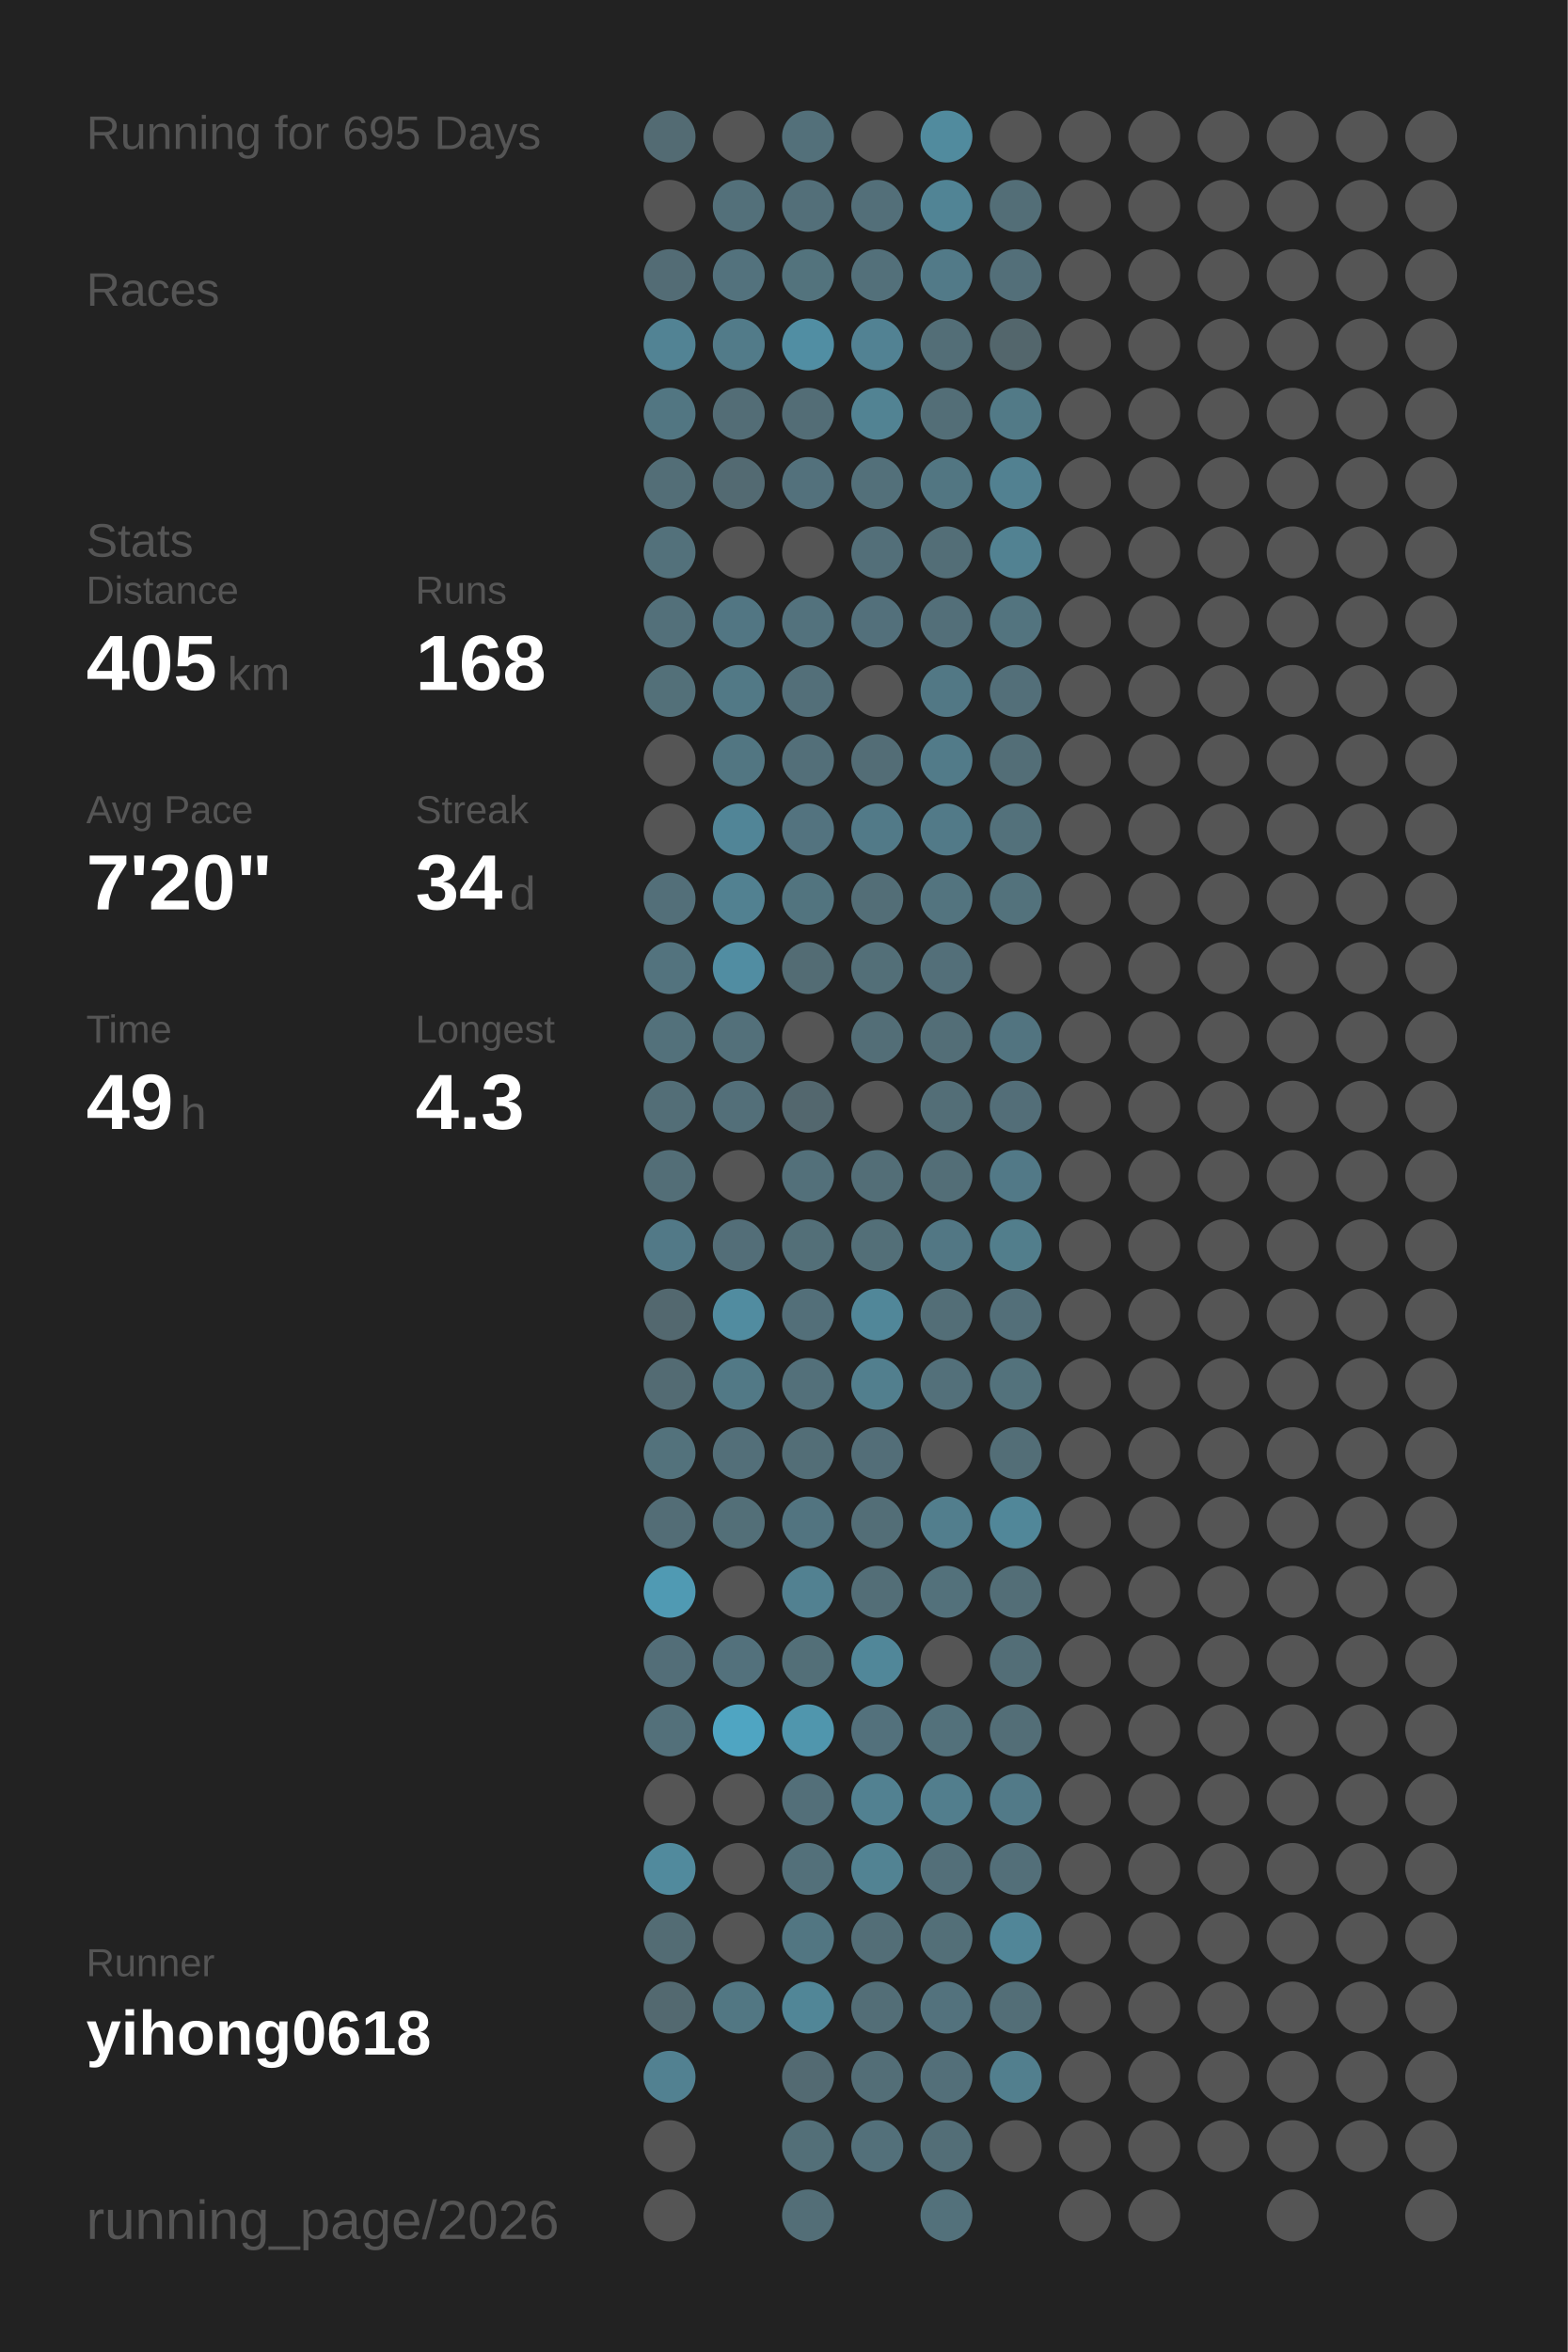
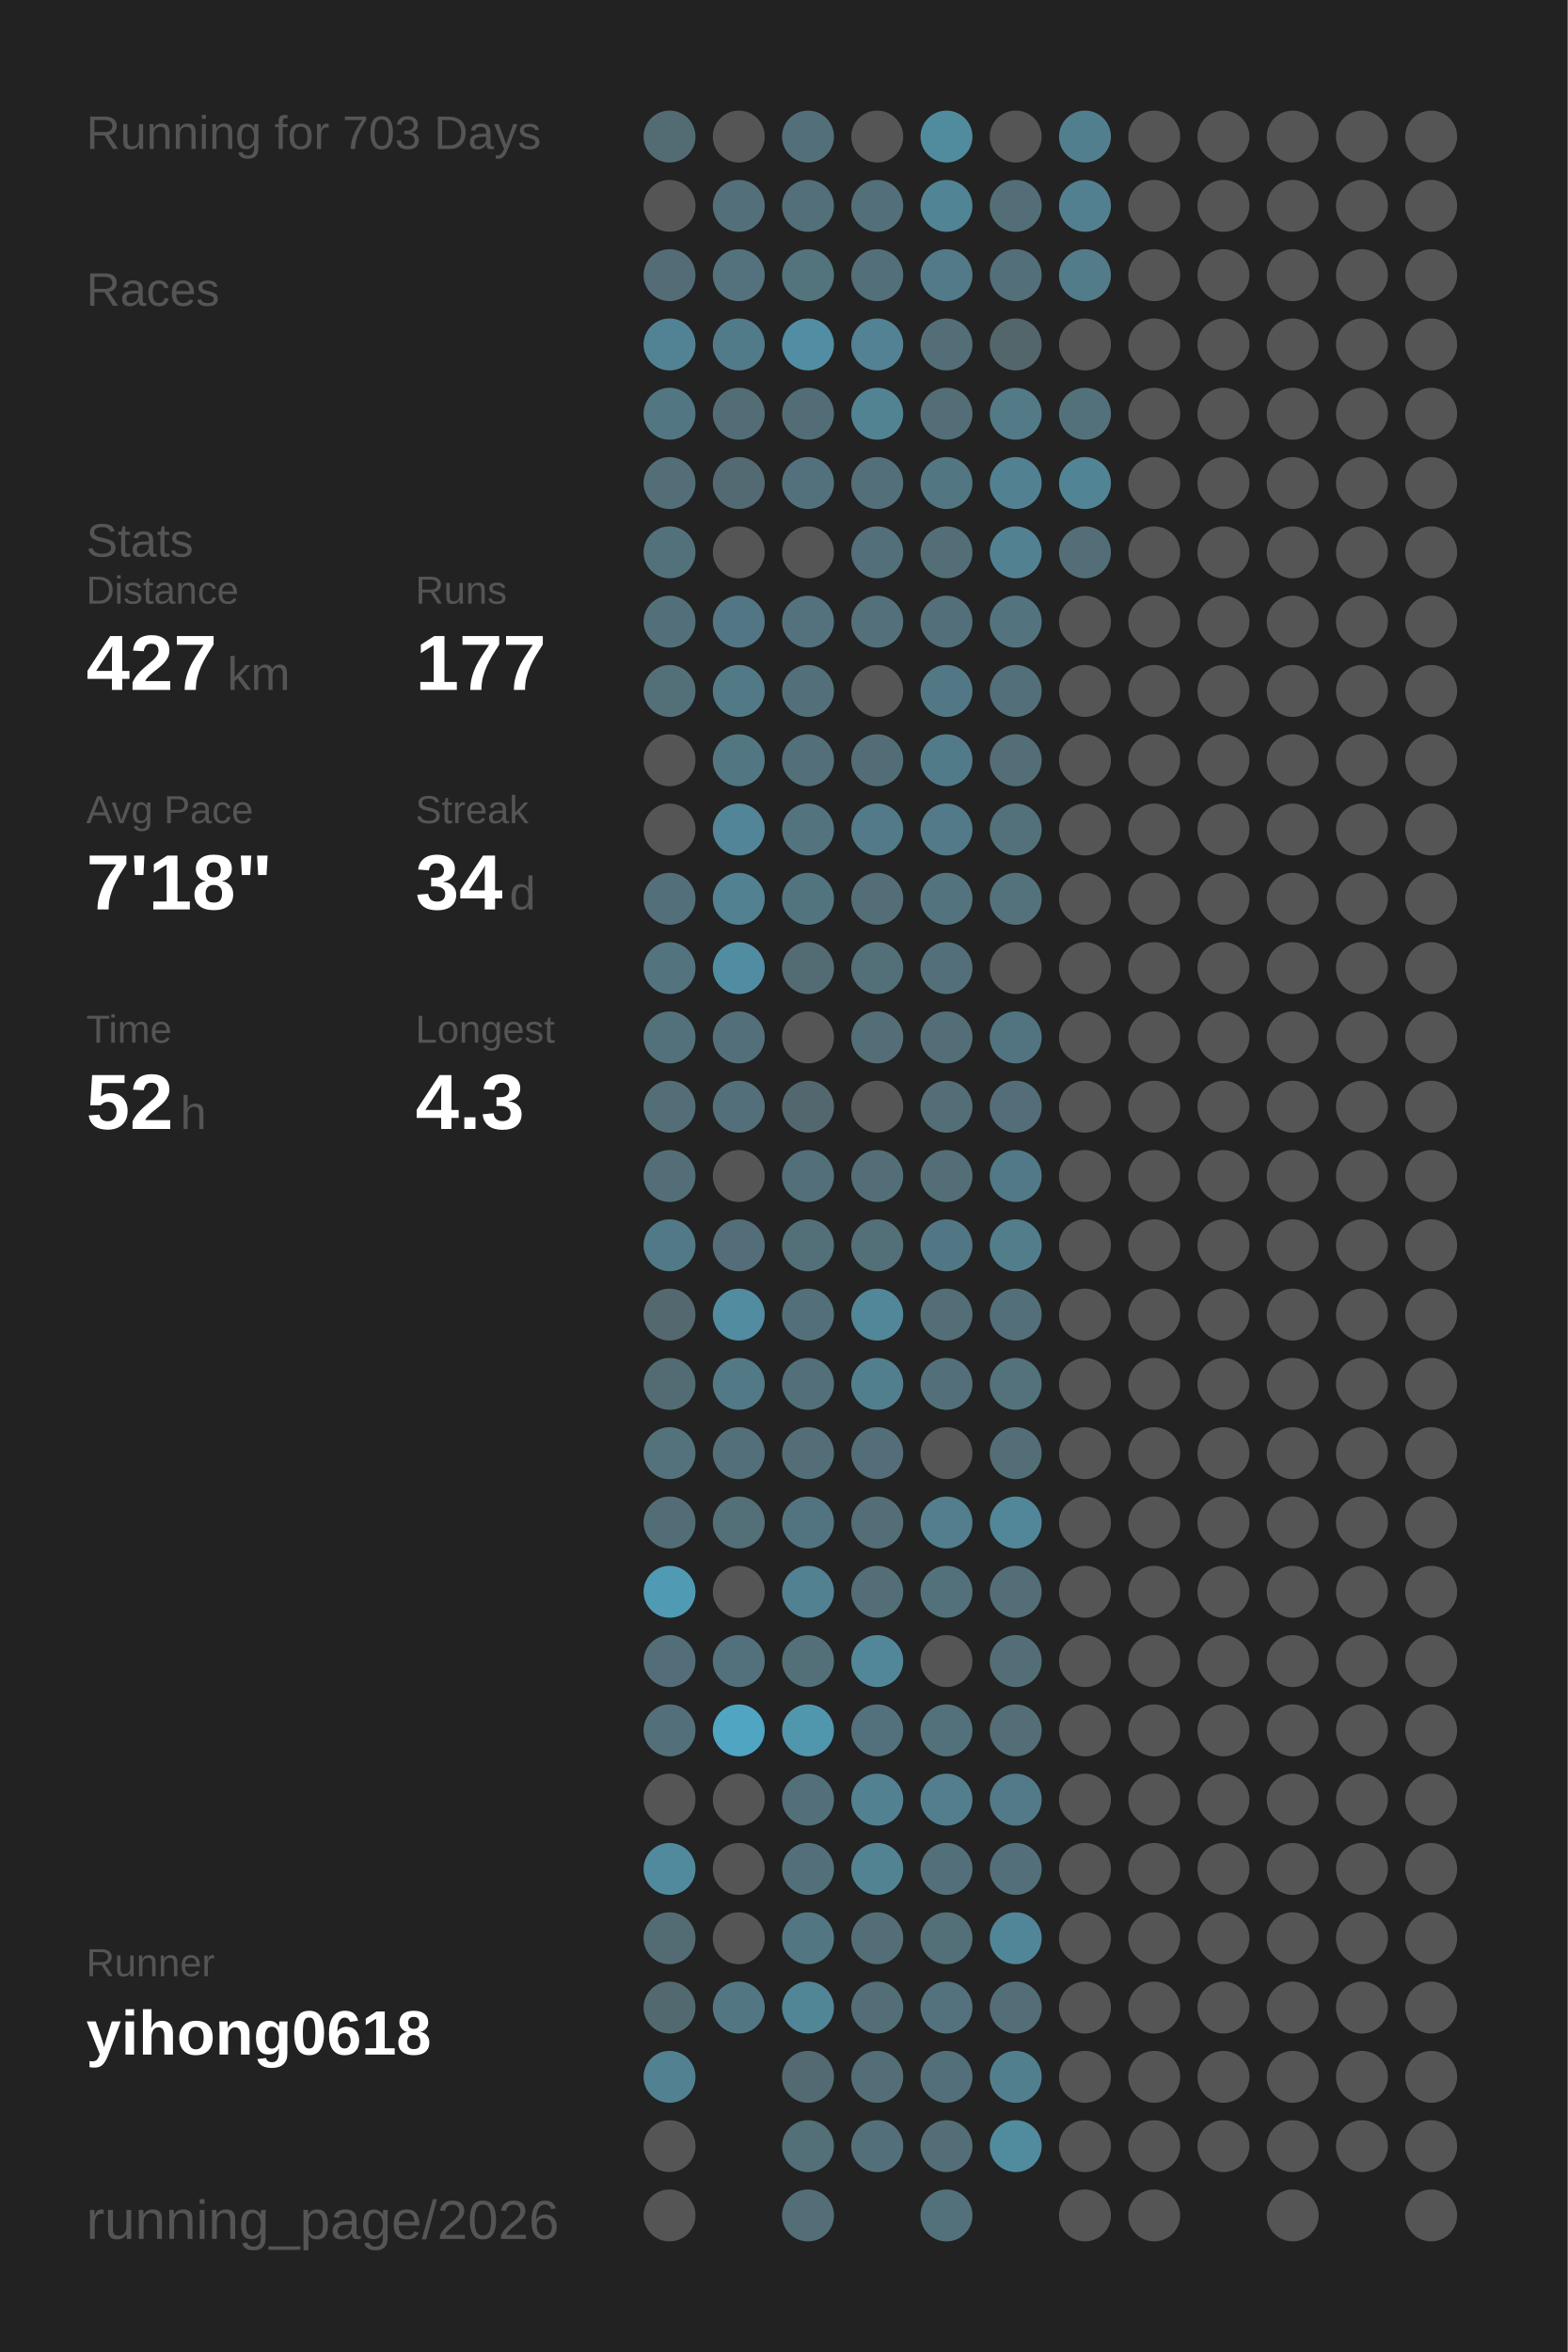
<svg xmlns="http://www.w3.org/2000/svg" baseProfile="full" height="300mm" version="1.1" viewBox="0,0,200,300" width="200mm">
  <defs />
  <rect fill="#222222" height="300" width="200" x="0" y="0" />
-   <text fill="#555555" style="font-size:6px; font-family:Arial;" x="11" y="19">Running for 695 Days</text>
+   <text fill="#555555" style="font-size:6px; font-family:Arial;" x="11" y="19">Running for 703 Days</text>
  <text fill="#555555" style="font-size:6px; font-family:Arial;" x="11" y="39">Races</text>
  <text fill="#555555" style="font-size:6px; font-family:Arial;" x="11" y="71">Stats</text>
  <text fill="#555555" style="font-size:5px; font-family:Arial;" x="11" y="77">Distance</text>
-   <text fill="#FFFFFF" style="font-size:10px; font-family:Arial; font-weight:bold;" x="11" y="88">405</text>
+   <text fill="#FFFFFF" style="font-size:10px; font-family:Arial; font-weight:bold;" x="11" y="88">427</text>
  <text fill="#555555" style="font-size:6px; font-family:Arial;" x="29" y="88">km</text>
  <text fill="#555555" style="font-size:5px; font-family:Arial;" x="53" y="77">Runs</text>
-   <text fill="#FFFFFF" style="font-size:10px; font-family:Arial; font-weight:bold;" x="53" y="88">168</text>
+   <text fill="#FFFFFF" style="font-size:10px; font-family:Arial; font-weight:bold;" x="53" y="88">177</text>
  <text fill="#555555" style="font-size:5px; font-family:Arial;" x="11" y="105">Avg Pace</text>
-   <text fill="#FFFFFF" style="font-size:10px; font-family:Arial; font-weight:bold;" x="11" y="116">7'20"</text>
+   <text fill="#FFFFFF" style="font-size:10px; font-family:Arial; font-weight:bold;" x="11" y="116">7'18"</text>
  <text fill="#555555" style="font-size:5px; font-family:Arial;" x="53" y="105">Streak</text>
  <text fill="#FFFFFF" style="font-size:10px; font-family:Arial; font-weight:bold;" x="53" y="116">34</text>
  <text fill="#555555" style="font-size:6px; font-family:Arial;" x="65" y="116">d</text>
  <text fill="#555555" style="font-size:5px; font-family:Arial;" x="11" y="133">Time</text>
-   <text fill="#FFFFFF" style="font-size:10px; font-family:Arial; font-weight:bold;" x="11" y="144">49</text>
+   <text fill="#FFFFFF" style="font-size:10px; font-family:Arial; font-weight:bold;" x="11" y="144">52</text>
  <text fill="#555555" style="font-size:6px; font-family:Arial;" x="23" y="144">h</text>
  <text fill="#555555" style="font-size:5px; font-family:Arial;" x="53" y="133">Longest</text>
  <text fill="#FFFFFF" style="font-size:10px; font-family:Arial; font-weight:bold;" x="53" y="144">4.3</text>
  <text fill="#555555" style="font-size:5px; font-family:Arial;" x="11" y="252.065">Runner</text>
  <text fill="#FFFFFF" style="font-size:8px; font-family:Arial; font-weight:bold;" x="11" y="262.065">yihong0618</text>
  <text fill="#555555" style="font-size:7px; font-family:Arial;" x="11" y="285.581">running_page/2026</text>
  <circle cx="85.417" cy="17.419" fill="#536b73" r="3.312" />
  <circle cx="85.417" cy="26.258" fill="#555555" r="3.312" />
  <circle cx="85.417" cy="35.097" fill="#536c75" r="3.312" />
  <circle cx="85.417" cy="43.935" fill="#528394" r="3.312" />
  <circle cx="85.417" cy="52.774" fill="#527682" r="3.312" />
  <circle cx="85.417" cy="61.613" fill="#536e77" r="3.312" />
  <circle cx="85.417" cy="70.452" fill="#53717b" r="3.312" />
  <circle cx="85.417" cy="79.29" fill="#53707a" r="3.312" />
  <circle cx="85.417" cy="88.129" fill="#537079" r="3.312" />
  <circle cx="85.417" cy="96.968" fill="#555555" r="3.312" />
  <circle cx="85.417" cy="105.806" fill="#555555" r="3.312" />
  <circle cx="85.417" cy="114.645" fill="#536f79" r="3.312" />
  <circle cx="85.417" cy="123.484" fill="#53737e" r="3.312" />
  <circle cx="85.417" cy="132.323" fill="#53717b" r="3.312" />
  <circle cx="85.417" cy="141.161" fill="#536e77" r="3.312" />
  <circle cx="85.417" cy="150" fill="#536e77" r="3.312" />
  <circle cx="85.417" cy="158.839" fill="#527987" r="3.312" />
  <circle cx="85.417" cy="167.677" fill="#53686f" r="3.312" />
  <circle cx="85.417" cy="176.516" fill="#536b73" r="3.312" />
  <circle cx="85.417" cy="185.355" fill="#53727c" r="3.312" />
  <circle cx="85.417" cy="194.194" fill="#536d76" r="3.312" />
  <circle cx="85.417" cy="203.032" fill="#509ab3" r="3.312" />
  <circle cx="85.417" cy="211.871" fill="#536e78" r="3.312" />
  <circle cx="85.417" cy="220.71" fill="#53707a" r="3.312" />
  <circle cx="85.417" cy="229.548" fill="#555555" r="3.312" />
  <circle cx="85.417" cy="238.387" fill="#518a9d" r="3.312" />
  <circle cx="85.417" cy="247.226" fill="#536c74" r="3.312" />
  <circle cx="85.417" cy="256.065" fill="#536970" r="3.312" />
  <circle cx="85.417" cy="264.903" fill="#528191" r="3.312" />
  <circle cx="85.417" cy="273.742" fill="#555555" r="3.312" />
  <circle cx="85.417" cy="282.581" fill="#555555" r="3.312" />
  <circle cx="94.25" cy="17.419" fill="#555555" r="3.312" />
  <circle cx="94.25" cy="26.258" fill="#53707a" r="3.312" />
  <circle cx="94.25" cy="35.097" fill="#53727d" r="3.312" />
  <circle cx="94.25" cy="43.935" fill="#527b89" r="3.312" />
  <circle cx="94.25" cy="52.774" fill="#536d76" r="3.312" />
  <circle cx="94.25" cy="61.613" fill="#536a72" r="3.312" />
  <circle cx="94.25" cy="70.452" fill="#555555" r="3.312" />
  <circle cx="94.25" cy="79.29" fill="#527683" r="3.312" />
  <circle cx="94.25" cy="88.129" fill="#527986" r="3.312" />
  <circle cx="94.25" cy="96.968" fill="#527682" r="3.312" />
  <circle cx="94.25" cy="105.806" fill="#518597" r="3.312" />
  <circle cx="94.25" cy="114.645" fill="#528191" r="3.312" />
  <circle cx="94.25" cy="123.484" fill="#518da2" r="3.312" />
  <circle cx="94.25" cy="132.323" fill="#53707a" r="3.312" />
  <circle cx="94.25" cy="141.161" fill="#536f79" r="3.312" />
  <circle cx="94.25" cy="150" fill="#555555" r="3.312" />
  <circle cx="94.25" cy="158.839" fill="#536e78" r="3.312" />
  <circle cx="94.25" cy="167.677" fill="#518ca0" r="3.312" />
  <circle cx="94.25" cy="176.516" fill="#527986" r="3.312" />
  <circle cx="94.25" cy="185.355" fill="#536f79" r="3.312" />
  <circle cx="94.25" cy="194.194" fill="#536f78" r="3.312" />
  <circle cx="94.25" cy="203.032" fill="#555555" r="3.312" />
  <circle cx="94.25" cy="211.871" fill="#53717c" r="3.312" />
  <circle cx="94.25" cy="220.71" fill="#4fa5c2" r="3.312" />
  <circle cx="94.25" cy="229.548" fill="#555555" r="3.312" />
  <circle cx="94.25" cy="238.387" fill="#555555" r="3.312" />
  <circle cx="94.25" cy="247.226" fill="#555555" r="3.312" />
  <circle cx="94.25" cy="256.065" fill="#527783" r="3.312" />
  <circle cx="103.083" cy="17.419" fill="#53707a" r="3.312" />
  <circle cx="103.083" cy="26.258" fill="#536f79" r="3.312" />
  <circle cx="103.083" cy="35.097" fill="#53737d" r="3.312" />
  <circle cx="103.083" cy="43.935" fill="#518ea3" r="3.312" />
  <circle cx="103.083" cy="52.774" fill="#536d76" r="3.312" />
  <circle cx="103.083" cy="61.613" fill="#53717c" r="3.312" />
  <circle cx="103.083" cy="70.452" fill="#555555" r="3.312" />
  <circle cx="103.083" cy="79.29" fill="#53727d" r="3.312" />
  <circle cx="103.083" cy="88.129" fill="#536f79" r="3.312" />
  <circle cx="103.083" cy="96.968" fill="#536f79" r="3.312" />
  <circle cx="103.083" cy="105.806" fill="#53737f" r="3.312" />
  <circle cx="103.083" cy="114.645" fill="#52747f" r="3.312" />
  <circle cx="103.083" cy="123.484" fill="#536c74" r="3.312" />
  <circle cx="103.083" cy="132.323" fill="#555555" r="3.312" />
  <circle cx="103.083" cy="141.161" fill="#53676e" r="3.312" />
  <circle cx="103.083" cy="150" fill="#53707a" r="3.312" />
  <circle cx="103.083" cy="158.839" fill="#536f78" r="3.312" />
  <circle cx="103.083" cy="167.677" fill="#536f79" r="3.312" />
  <circle cx="103.083" cy="176.516" fill="#53707a" r="3.312" />
  <circle cx="103.083" cy="185.355" fill="#536e77" r="3.312" />
  <circle cx="103.083" cy="194.194" fill="#527480" r="3.312" />
  <circle cx="103.083" cy="203.032" fill="#528191" r="3.312" />
  <circle cx="103.083" cy="211.871" fill="#536f78" r="3.312" />
  <circle cx="103.083" cy="220.71" fill="#5096ad" r="3.312" />
  <circle cx="103.083" cy="229.548" fill="#536f79" r="3.312" />
  <circle cx="103.083" cy="238.387" fill="#53707a" r="3.312" />
  <circle cx="103.083" cy="247.226" fill="#527682" r="3.312" />
  <circle cx="103.083" cy="256.065" fill="#518697" r="3.312" />
  <circle cx="103.083" cy="264.903" fill="#536a72" r="3.312" />
  <circle cx="103.083" cy="273.742" fill="#536f78" r="3.312" />
  <circle cx="103.083" cy="282.581" fill="#536e77" r="3.312" />
  <circle cx="111.917" cy="17.419" fill="#555555" r="3.312" />
  <circle cx="111.917" cy="26.258" fill="#536f79" r="3.312" />
  <circle cx="111.917" cy="35.097" fill="#53707a" r="3.312" />
  <circle cx="111.917" cy="43.935" fill="#528293" r="3.312" />
  <circle cx="111.917" cy="52.774" fill="#528393" r="3.312" />
  <circle cx="111.917" cy="61.613" fill="#53707a" r="3.312" />
  <circle cx="111.917" cy="70.452" fill="#536f79" r="3.312" />
  <circle cx="111.917" cy="79.29" fill="#53707b" r="3.312" />
  <circle cx="111.917" cy="88.129" fill="#555555" r="3.312" />
  <circle cx="111.917" cy="96.968" fill="#536d76" r="3.312" />
  <circle cx="111.917" cy="105.806" fill="#527a88" r="3.312" />
  <circle cx="111.917" cy="114.645" fill="#536e77" r="3.312" />
  <circle cx="111.917" cy="123.484" fill="#536f78" r="3.312" />
  <circle cx="111.917" cy="132.323" fill="#536e77" r="3.312" />
  <circle cx="111.917" cy="141.161" fill="#555555" r="3.312" />
  <circle cx="111.917" cy="150" fill="#536e77" r="3.312" />
  <circle cx="111.917" cy="158.839" fill="#536f78" r="3.312" />
  <circle cx="111.917" cy="167.677" fill="#518799" r="3.312" />
  <circle cx="111.917" cy="176.516" fill="#527f8e" r="3.312" />
  <circle cx="111.917" cy="185.355" fill="#536e78" r="3.312" />
  <circle cx="111.917" cy="194.194" fill="#536e77" r="3.312" />
  <circle cx="111.917" cy="203.032" fill="#536e77" r="3.312" />
  <circle cx="111.917" cy="211.871" fill="#518799" r="3.312" />
  <circle cx="111.917" cy="220.71" fill="#53717c" r="3.312" />
  <circle cx="111.917" cy="229.548" fill="#528191" r="3.312" />
  <circle cx="111.917" cy="238.387" fill="#528393" r="3.312" />
  <circle cx="111.917" cy="247.226" fill="#536e77" r="3.312" />
  <circle cx="111.917" cy="256.065" fill="#536e77" r="3.312" />
  <circle cx="111.917" cy="264.903" fill="#536e77" r="3.312" />
  <circle cx="111.917" cy="273.742" fill="#53707a" r="3.312" />
  <circle cx="120.75" cy="17.419" fill="#518b9e" r="3.312" />
  <circle cx="120.75" cy="26.258" fill="#518495" r="3.312" />
  <circle cx="120.75" cy="35.097" fill="#527a88" r="3.312" />
  <circle cx="120.75" cy="43.935" fill="#536e77" r="3.312" />
  <circle cx="120.75" cy="52.774" fill="#536e77" r="3.312" />
  <circle cx="120.75" cy="61.613" fill="#527682" r="3.312" />
  <circle cx="120.75" cy="70.452" fill="#536e77" r="3.312" />
  <circle cx="120.75" cy="79.29" fill="#536f79" r="3.312" />
  <circle cx="120.75" cy="88.129" fill="#527885" r="3.312" />
  <circle cx="120.75" cy="96.968" fill="#527b89" r="3.312" />
  <circle cx="120.75" cy="105.806" fill="#527a88" r="3.312" />
  <circle cx="120.75" cy="114.645" fill="#53747f" r="3.312" />
  <circle cx="120.75" cy="123.484" fill="#536f79" r="3.312" />
  <circle cx="120.75" cy="132.323" fill="#536e77" r="3.312" />
  <circle cx="120.75" cy="141.161" fill="#536e77" r="3.312" />
  <circle cx="120.75" cy="150" fill="#536e77" r="3.312" />
  <circle cx="120.75" cy="158.839" fill="#527784" r="3.312" />
  <circle cx="120.75" cy="167.677" fill="#536e77" r="3.312" />
  <circle cx="120.75" cy="176.516" fill="#53707a" r="3.312" />
  <circle cx="120.75" cy="185.355" fill="#555555" r="3.312" />
  <circle cx="120.75" cy="194.194" fill="#527e8d" r="3.312" />
  <circle cx="120.75" cy="203.032" fill="#53717b" r="3.312" />
  <circle cx="120.75" cy="211.871" fill="#555555" r="3.312" />
  <circle cx="120.75" cy="220.71" fill="#53717b" r="3.312" />
  <circle cx="120.75" cy="229.548" fill="#527e8d" r="3.312" />
  <circle cx="120.75" cy="238.387" fill="#536f79" r="3.312" />
  <circle cx="120.75" cy="247.226" fill="#536f78" r="3.312" />
  <circle cx="120.75" cy="256.065" fill="#53727d" r="3.312" />
  <circle cx="120.75" cy="264.903" fill="#536f79" r="3.312" />
  <circle cx="120.75" cy="273.742" fill="#536e77" r="3.312" />
  <circle cx="120.75" cy="282.581" fill="#53717b" r="3.312" />
  <circle cx="129.583" cy="17.419" fill="#555555" r="3.312" />
  <circle cx="129.583" cy="26.258" fill="#536e77" r="3.312" />
  <circle cx="129.583" cy="35.097" fill="#536f79" r="3.312" />
  <circle cx="129.583" cy="43.935" fill="#53666c" r="3.312" />
  <circle cx="129.583" cy="52.774" fill="#527a87" r="3.312" />
  <circle cx="129.583" cy="61.613" fill="#528191" r="3.312" />
  <circle cx="129.583" cy="70.452" fill="#528292" r="3.312" />
  <circle cx="129.583" cy="79.29" fill="#53747f" r="3.312" />
  <circle cx="129.583" cy="88.129" fill="#536f79" r="3.312" />
  <circle cx="129.583" cy="96.968" fill="#536e77" r="3.312" />
  <circle cx="129.583" cy="105.806" fill="#53717b" r="3.312" />
  <circle cx="129.583" cy="114.645" fill="#53727c" r="3.312" />
  <circle cx="129.583" cy="123.484" fill="#555555" r="3.312" />
  <circle cx="129.583" cy="132.323" fill="#527480" r="3.312" />
  <circle cx="129.583" cy="141.161" fill="#536e78" r="3.312" />
  <circle cx="129.583" cy="150" fill="#527987" r="3.312" />
  <circle cx="129.583" cy="158.839" fill="#527e8c" r="3.312" />
  <circle cx="129.583" cy="167.677" fill="#536f79" r="3.312" />
  <circle cx="129.583" cy="176.516" fill="#53727c" r="3.312" />
  <circle cx="129.583" cy="185.355" fill="#536e77" r="3.312" />
  <circle cx="129.583" cy="194.194" fill="#518799" r="3.312" />
  <circle cx="129.583" cy="203.032" fill="#536e77" r="3.312" />
  <circle cx="129.583" cy="211.871" fill="#536e77" r="3.312" />
  <circle cx="129.583" cy="220.71" fill="#536e77" r="3.312" />
  <circle cx="129.583" cy="229.548" fill="#527a88" r="3.312" />
  <circle cx="129.583" cy="238.387" fill="#536f79" r="3.312" />
  <circle cx="129.583" cy="247.226" fill="#518698" r="3.312" />
  <circle cx="129.583" cy="256.065" fill="#536e77" r="3.312" />
  <circle cx="129.583" cy="264.903" fill="#527f8e" r="3.312" />
-   <circle cx="129.583" cy="273.742" fill="#555555" r="3.312" />
-   <circle cx="138.417" cy="17.419" fill="#555555" r="3.312" />
-   <circle cx="138.417" cy="26.258" fill="#555555" r="3.312" />
-   <circle cx="138.417" cy="35.097" fill="#555555" r="3.312" />
+   <circle cx="129.583" cy="273.742" fill="#518b9e" r="3.312" />
+   <circle cx="138.417" cy="17.419" fill="#527f8e" r="3.312" />
+   <circle cx="138.417" cy="26.258" fill="#528090" r="3.312" />
+   <circle cx="138.417" cy="35.097" fill="#527c8a" r="3.312" />
  <circle cx="138.417" cy="43.935" fill="#555555" r="3.312" />
-   <circle cx="138.417" cy="52.774" fill="#555555" r="3.312" />
-   <circle cx="138.417" cy="61.613" fill="#555555" r="3.312" />
-   <circle cx="138.417" cy="70.452" fill="#555555" r="3.312" />
+   <circle cx="138.417" cy="52.774" fill="#53717b" r="3.312" />
+   <circle cx="138.417" cy="61.613" fill="#518495" r="3.312" />
+   <circle cx="138.417" cy="70.452" fill="#536e77" r="3.312" />
  <circle cx="138.417" cy="79.29" fill="#555555" r="3.312" />
  <circle cx="138.417" cy="88.129" fill="#555555" r="3.312" />
  <circle cx="138.417" cy="96.968" fill="#555555" r="3.312" />
  <circle cx="138.417" cy="105.806" fill="#555555" r="3.312" />
  <circle cx="138.417" cy="114.645" fill="#555555" r="3.312" />
  <circle cx="138.417" cy="123.484" fill="#555555" r="3.312" />
  <circle cx="138.417" cy="132.323" fill="#555555" r="3.312" />
  <circle cx="138.417" cy="141.161" fill="#555555" r="3.312" />
  <circle cx="138.417" cy="150" fill="#555555" r="3.312" />
  <circle cx="138.417" cy="158.839" fill="#555555" r="3.312" />
  <circle cx="138.417" cy="167.677" fill="#555555" r="3.312" />
  <circle cx="138.417" cy="176.516" fill="#555555" r="3.312" />
  <circle cx="138.417" cy="185.355" fill="#555555" r="3.312" />
  <circle cx="138.417" cy="194.194" fill="#555555" r="3.312" />
  <circle cx="138.417" cy="203.032" fill="#555555" r="3.312" />
  <circle cx="138.417" cy="211.871" fill="#555555" r="3.312" />
  <circle cx="138.417" cy="220.71" fill="#555555" r="3.312" />
  <circle cx="138.417" cy="229.548" fill="#555555" r="3.312" />
  <circle cx="138.417" cy="238.387" fill="#555555" r="3.312" />
  <circle cx="138.417" cy="247.226" fill="#555555" r="3.312" />
  <circle cx="138.417" cy="256.065" fill="#555555" r="3.312" />
  <circle cx="138.417" cy="264.903" fill="#555555" r="3.312" />
  <circle cx="138.417" cy="273.742" fill="#555555" r="3.312" />
  <circle cx="138.417" cy="282.581" fill="#555555" r="3.312" />
  <circle cx="147.25" cy="17.419" fill="#555555" r="3.312" />
  <circle cx="147.25" cy="26.258" fill="#555555" r="3.312" />
  <circle cx="147.25" cy="35.097" fill="#555555" r="3.312" />
  <circle cx="147.25" cy="43.935" fill="#555555" r="3.312" />
  <circle cx="147.25" cy="52.774" fill="#555555" r="3.312" />
  <circle cx="147.25" cy="61.613" fill="#555555" r="3.312" />
  <circle cx="147.25" cy="70.452" fill="#555555" r="3.312" />
  <circle cx="147.25" cy="79.29" fill="#555555" r="3.312" />
  <circle cx="147.25" cy="88.129" fill="#555555" r="3.312" />
  <circle cx="147.25" cy="96.968" fill="#555555" r="3.312" />
  <circle cx="147.25" cy="105.806" fill="#555555" r="3.312" />
  <circle cx="147.25" cy="114.645" fill="#555555" r="3.312" />
  <circle cx="147.25" cy="123.484" fill="#555555" r="3.312" />
  <circle cx="147.25" cy="132.323" fill="#555555" r="3.312" />
  <circle cx="147.25" cy="141.161" fill="#555555" r="3.312" />
  <circle cx="147.25" cy="150" fill="#555555" r="3.312" />
  <circle cx="147.25" cy="158.839" fill="#555555" r="3.312" />
  <circle cx="147.25" cy="167.677" fill="#555555" r="3.312" />
  <circle cx="147.25" cy="176.516" fill="#555555" r="3.312" />
  <circle cx="147.25" cy="185.355" fill="#555555" r="3.312" />
  <circle cx="147.25" cy="194.194" fill="#555555" r="3.312" />
  <circle cx="147.25" cy="203.032" fill="#555555" r="3.312" />
  <circle cx="147.25" cy="211.871" fill="#555555" r="3.312" />
  <circle cx="147.25" cy="220.71" fill="#555555" r="3.312" />
  <circle cx="147.25" cy="229.548" fill="#555555" r="3.312" />
  <circle cx="147.25" cy="238.387" fill="#555555" r="3.312" />
  <circle cx="147.25" cy="247.226" fill="#555555" r="3.312" />
  <circle cx="147.25" cy="256.065" fill="#555555" r="3.312" />
  <circle cx="147.25" cy="264.903" fill="#555555" r="3.312" />
  <circle cx="147.25" cy="273.742" fill="#555555" r="3.312" />
  <circle cx="147.25" cy="282.581" fill="#555555" r="3.312" />
  <circle cx="156.083" cy="17.419" fill="#555555" r="3.312" />
  <circle cx="156.083" cy="26.258" fill="#555555" r="3.312" />
  <circle cx="156.083" cy="35.097" fill="#555555" r="3.312" />
  <circle cx="156.083" cy="43.935" fill="#555555" r="3.312" />
  <circle cx="156.083" cy="52.774" fill="#555555" r="3.312" />
  <circle cx="156.083" cy="61.613" fill="#555555" r="3.312" />
  <circle cx="156.083" cy="70.452" fill="#555555" r="3.312" />
  <circle cx="156.083" cy="79.29" fill="#555555" r="3.312" />
  <circle cx="156.083" cy="88.129" fill="#555555" r="3.312" />
  <circle cx="156.083" cy="96.968" fill="#555555" r="3.312" />
  <circle cx="156.083" cy="105.806" fill="#555555" r="3.312" />
  <circle cx="156.083" cy="114.645" fill="#555555" r="3.312" />
  <circle cx="156.083" cy="123.484" fill="#555555" r="3.312" />
  <circle cx="156.083" cy="132.323" fill="#555555" r="3.312" />
  <circle cx="156.083" cy="141.161" fill="#555555" r="3.312" />
  <circle cx="156.083" cy="150" fill="#555555" r="3.312" />
  <circle cx="156.083" cy="158.839" fill="#555555" r="3.312" />
  <circle cx="156.083" cy="167.677" fill="#555555" r="3.312" />
  <circle cx="156.083" cy="176.516" fill="#555555" r="3.312" />
  <circle cx="156.083" cy="185.355" fill="#555555" r="3.312" />
  <circle cx="156.083" cy="194.194" fill="#555555" r="3.312" />
  <circle cx="156.083" cy="203.032" fill="#555555" r="3.312" />
  <circle cx="156.083" cy="211.871" fill="#555555" r="3.312" />
  <circle cx="156.083" cy="220.71" fill="#555555" r="3.312" />
  <circle cx="156.083" cy="229.548" fill="#555555" r="3.312" />
  <circle cx="156.083" cy="238.387" fill="#555555" r="3.312" />
  <circle cx="156.083" cy="247.226" fill="#555555" r="3.312" />
  <circle cx="156.083" cy="256.065" fill="#555555" r="3.312" />
  <circle cx="156.083" cy="264.903" fill="#555555" r="3.312" />
  <circle cx="156.083" cy="273.742" fill="#555555" r="3.312" />
  <circle cx="164.917" cy="17.419" fill="#555555" r="3.312" />
  <circle cx="164.917" cy="26.258" fill="#555555" r="3.312" />
  <circle cx="164.917" cy="35.097" fill="#555555" r="3.312" />
  <circle cx="164.917" cy="43.935" fill="#555555" r="3.312" />
  <circle cx="164.917" cy="52.774" fill="#555555" r="3.312" />
  <circle cx="164.917" cy="61.613" fill="#555555" r="3.312" />
  <circle cx="164.917" cy="70.452" fill="#555555" r="3.312" />
  <circle cx="164.917" cy="79.29" fill="#555555" r="3.312" />
  <circle cx="164.917" cy="88.129" fill="#555555" r="3.312" />
  <circle cx="164.917" cy="96.968" fill="#555555" r="3.312" />
  <circle cx="164.917" cy="105.806" fill="#555555" r="3.312" />
  <circle cx="164.917" cy="114.645" fill="#555555" r="3.312" />
  <circle cx="164.917" cy="123.484" fill="#555555" r="3.312" />
  <circle cx="164.917" cy="132.323" fill="#555555" r="3.312" />
  <circle cx="164.917" cy="141.161" fill="#555555" r="3.312" />
  <circle cx="164.917" cy="150" fill="#555555" r="3.312" />
  <circle cx="164.917" cy="158.839" fill="#555555" r="3.312" />
  <circle cx="164.917" cy="167.677" fill="#555555" r="3.312" />
  <circle cx="164.917" cy="176.516" fill="#555555" r="3.312" />
  <circle cx="164.917" cy="185.355" fill="#555555" r="3.312" />
  <circle cx="164.917" cy="194.194" fill="#555555" r="3.312" />
  <circle cx="164.917" cy="203.032" fill="#555555" r="3.312" />
  <circle cx="164.917" cy="211.871" fill="#555555" r="3.312" />
  <circle cx="164.917" cy="220.71" fill="#555555" r="3.312" />
  <circle cx="164.917" cy="229.548" fill="#555555" r="3.312" />
  <circle cx="164.917" cy="238.387" fill="#555555" r="3.312" />
  <circle cx="164.917" cy="247.226" fill="#555555" r="3.312" />
  <circle cx="164.917" cy="256.065" fill="#555555" r="3.312" />
  <circle cx="164.917" cy="264.903" fill="#555555" r="3.312" />
  <circle cx="164.917" cy="273.742" fill="#555555" r="3.312" />
  <circle cx="164.917" cy="282.581" fill="#555555" r="3.312" />
  <circle cx="173.75" cy="17.419" fill="#555555" r="3.312" />
  <circle cx="173.75" cy="26.258" fill="#555555" r="3.312" />
  <circle cx="173.75" cy="35.097" fill="#555555" r="3.312" />
  <circle cx="173.75" cy="43.935" fill="#555555" r="3.312" />
  <circle cx="173.75" cy="52.774" fill="#555555" r="3.312" />
  <circle cx="173.75" cy="61.613" fill="#555555" r="3.312" />
  <circle cx="173.75" cy="70.452" fill="#555555" r="3.312" />
  <circle cx="173.75" cy="79.29" fill="#555555" r="3.312" />
  <circle cx="173.75" cy="88.129" fill="#555555" r="3.312" />
  <circle cx="173.75" cy="96.968" fill="#555555" r="3.312" />
  <circle cx="173.75" cy="105.806" fill="#555555" r="3.312" />
  <circle cx="173.75" cy="114.645" fill="#555555" r="3.312" />
  <circle cx="173.75" cy="123.484" fill="#555555" r="3.312" />
  <circle cx="173.75" cy="132.323" fill="#555555" r="3.312" />
  <circle cx="173.75" cy="141.161" fill="#555555" r="3.312" />
  <circle cx="173.75" cy="150" fill="#555555" r="3.312" />
  <circle cx="173.75" cy="158.839" fill="#555555" r="3.312" />
  <circle cx="173.75" cy="167.677" fill="#555555" r="3.312" />
  <circle cx="173.75" cy="176.516" fill="#555555" r="3.312" />
  <circle cx="173.75" cy="185.355" fill="#555555" r="3.312" />
  <circle cx="173.75" cy="194.194" fill="#555555" r="3.312" />
  <circle cx="173.75" cy="203.032" fill="#555555" r="3.312" />
  <circle cx="173.75" cy="211.871" fill="#555555" r="3.312" />
  <circle cx="173.75" cy="220.71" fill="#555555" r="3.312" />
  <circle cx="173.75" cy="229.548" fill="#555555" r="3.312" />
  <circle cx="173.75" cy="238.387" fill="#555555" r="3.312" />
  <circle cx="173.75" cy="247.226" fill="#555555" r="3.312" />
  <circle cx="173.75" cy="256.065" fill="#555555" r="3.312" />
  <circle cx="173.75" cy="264.903" fill="#555555" r="3.312" />
  <circle cx="173.75" cy="273.742" fill="#555555" r="3.312" />
  <circle cx="182.583" cy="17.419" fill="#555555" r="3.312" />
  <circle cx="182.583" cy="26.258" fill="#555555" r="3.312" />
  <circle cx="182.583" cy="35.097" fill="#555555" r="3.312" />
  <circle cx="182.583" cy="43.935" fill="#555555" r="3.312" />
  <circle cx="182.583" cy="52.774" fill="#555555" r="3.312" />
  <circle cx="182.583" cy="61.613" fill="#555555" r="3.312" />
  <circle cx="182.583" cy="70.452" fill="#555555" r="3.312" />
  <circle cx="182.583" cy="79.29" fill="#555555" r="3.312" />
  <circle cx="182.583" cy="88.129" fill="#555555" r="3.312" />
  <circle cx="182.583" cy="96.968" fill="#555555" r="3.312" />
  <circle cx="182.583" cy="105.806" fill="#555555" r="3.312" />
  <circle cx="182.583" cy="114.645" fill="#555555" r="3.312" />
  <circle cx="182.583" cy="123.484" fill="#555555" r="3.312" />
  <circle cx="182.583" cy="132.323" fill="#555555" r="3.312" />
  <circle cx="182.583" cy="141.161" fill="#555555" r="3.312" />
  <circle cx="182.583" cy="150" fill="#555555" r="3.312" />
  <circle cx="182.583" cy="158.839" fill="#555555" r="3.312" />
  <circle cx="182.583" cy="167.677" fill="#555555" r="3.312" />
  <circle cx="182.583" cy="176.516" fill="#555555" r="3.312" />
  <circle cx="182.583" cy="185.355" fill="#555555" r="3.312" />
  <circle cx="182.583" cy="194.194" fill="#555555" r="3.312" />
  <circle cx="182.583" cy="203.032" fill="#555555" r="3.312" />
  <circle cx="182.583" cy="211.871" fill="#555555" r="3.312" />
  <circle cx="182.583" cy="220.71" fill="#555555" r="3.312" />
  <circle cx="182.583" cy="229.548" fill="#555555" r="3.312" />
  <circle cx="182.583" cy="238.387" fill="#555555" r="3.312" />
  <circle cx="182.583" cy="247.226" fill="#555555" r="3.312" />
  <circle cx="182.583" cy="256.065" fill="#555555" r="3.312" />
  <circle cx="182.583" cy="264.903" fill="#555555" r="3.312" />
  <circle cx="182.583" cy="273.742" fill="#555555" r="3.312" />
  <circle cx="182.583" cy="282.581" fill="#555555" r="3.312" />
</svg>
